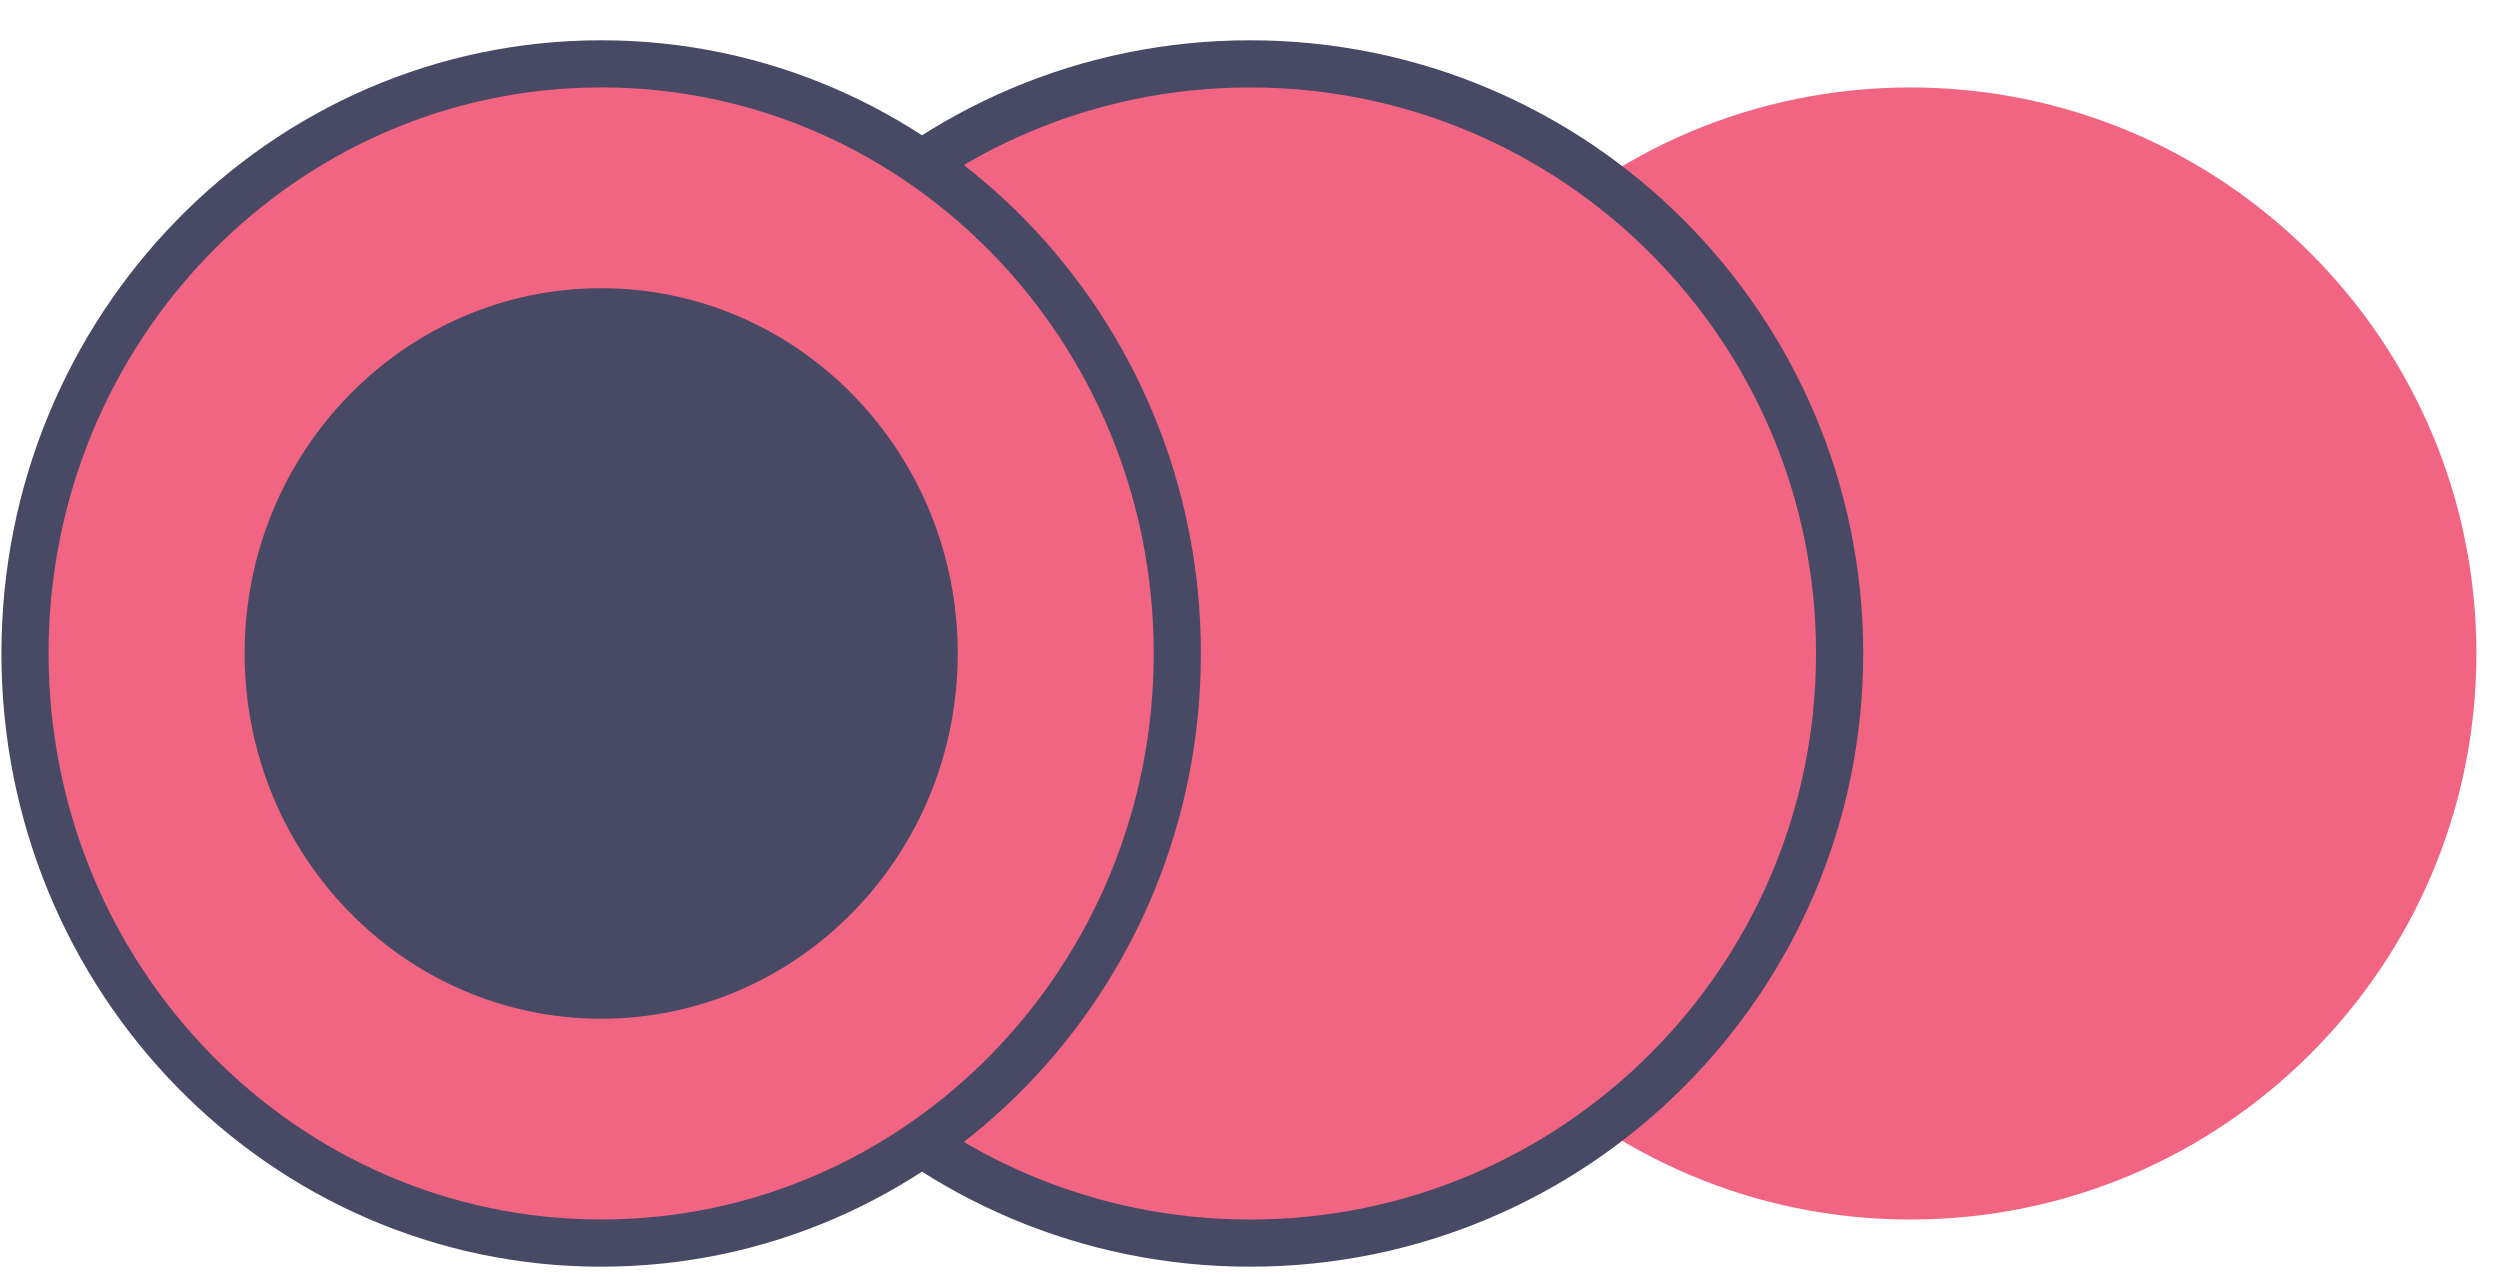
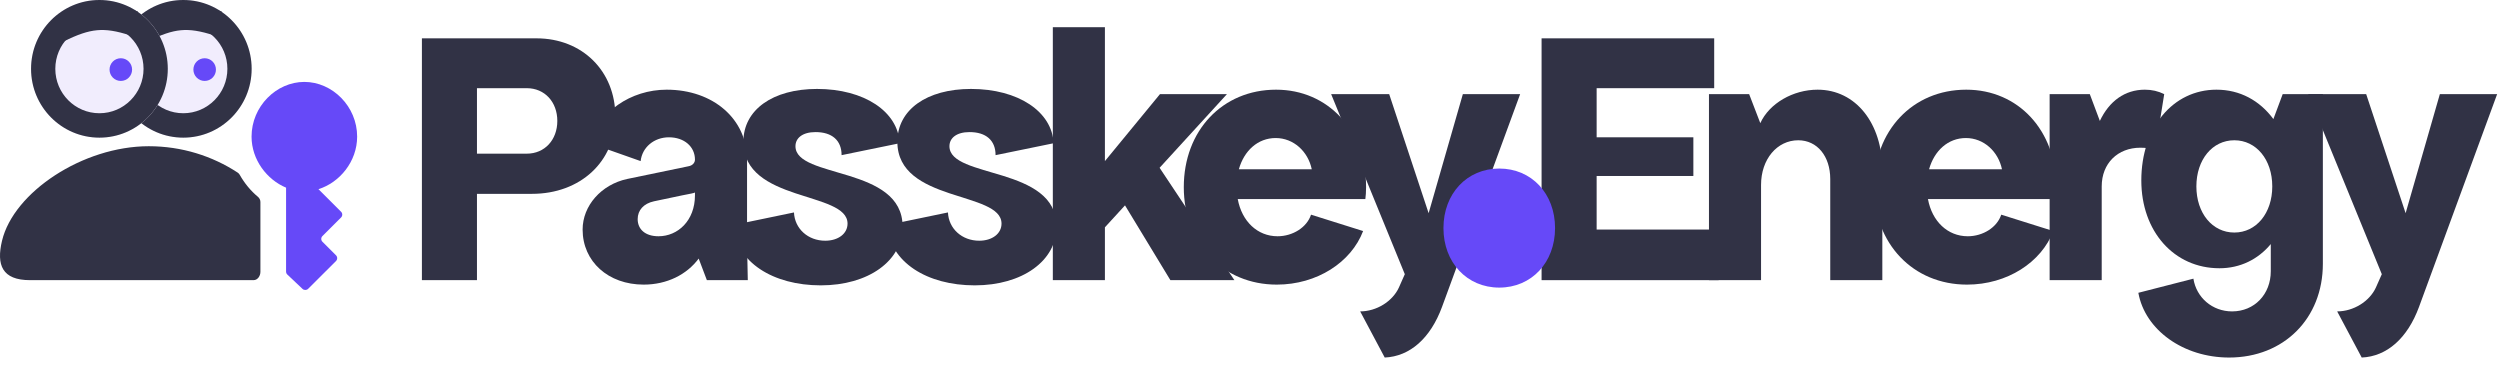
- <svg xmlns="http://www.w3.org/2000/svg" width="53" height="27" fill="none">
-   <path fill="#F16583" d="M52.5 13.854c0 6.627-5.373 12-12 12s-12-5.373-12-12c0-6.628 5.373-12 12-12s12 5.372 12 12Z" />
-   <path fill="#F16583" stroke="#484A65" d="M26.5 26.354c6.904 0 12.5-5.597 12.5-12.5 0-6.904-5.596-12.5-12.5-12.5S14 6.95 14 13.854c0 6.903 5.596 12.5 12.5 12.5Z" />
-   <path fill="#484A65" stroke="#484A65" d="M12.745 26.354c6.757 0 12.214-5.608 12.214-12.5 0-6.893-5.457-12.5-12.214-12.5C5.988 1.354.53 6.96.53 13.854c0 6.892 5.458 12.5 12.215 12.5Z" />
-   <path fill="#F16583" fill-rule="evenodd" d="M12.745 21.597c4.174 0 7.559-3.467 7.559-7.744 0-4.276-3.385-7.743-7.56-7.743-4.174 0-7.558 3.467-7.558 7.744 0 4.276 3.384 7.743 7.559 7.743Zm0 4.256c6.47 0 11.714-5.372 11.714-12 0-6.627-5.245-12-11.714-12-6.47 0-11.715 5.373-11.715 12 0 6.628 5.245 12 11.715 12Z" clip-rule="evenodd" />
+ <svg xmlns="http://www.w3.org/2000/svg" width="336" height="49" viewBox="0 0 336 49" fill="none">
+   <path d="M33.821 9.25C33.821 14.359 29.707 18.5 24.632 18.5C19.557 18.5 15.443 14.359 15.443 9.25C15.443 4.141 19.557 0 24.632 0C29.707 0 33.821 4.141 33.821 9.25Z" fill="#F1EDFD" />
+   <path fill-rule="evenodd" clip-rule="evenodd" d="M24.632 15.219C27.907 15.219 30.561 12.546 30.561 9.25C30.561 5.954 27.907 3.281 24.632 3.281C21.357 3.281 18.703 5.954 18.703 9.25C18.703 12.546 21.357 15.219 24.632 15.219ZM24.632 18.5C29.707 18.5 33.821 14.359 33.821 9.25C33.821 4.141 29.707 0 24.632 0C19.557 0 15.443 4.141 15.443 9.25C15.443 14.359 19.557 18.5 24.632 18.5Z" fill="#313245" />
+   <ellipse cx="27.507" cy="9.353" rx="1.516" ry="1.526" fill="#6649F8" />
+   <path fill-rule="evenodd" clip-rule="evenodd" d="M24.316 4.063C23.052 4.18 21.718 4.632 19.819 5.571L18.363 2.55C20.407 1.54 22.163 0.886 24.015 0.715C25.88 0.543 27.69 0.873 29.826 1.57L28.809 4.77C26.899 4.147 25.567 3.948 24.316 4.063Z" fill="#313245" />
+   <path fill-rule="evenodd" clip-rule="evenodd" d="M42.8 25.425C45.645 24.54 48 21.712 48 18.36C48 14.3 44.672 11.009 40.904 11.009C37.136 11.009 33.809 14.3 33.809 18.36C33.809 21.488 35.894 24.159 38.448 25.221V36.505C38.448 36.654 38.51 36.797 38.618 36.9L40.655 38.825C40.87 39.028 41.207 39.023 41.416 38.815L45.158 35.082C45.371 34.869 45.371 34.525 45.158 34.312L43.337 32.495C43.124 32.283 43.124 31.938 43.337 31.725L45.84 29.228C46.053 29.015 46.053 28.671 45.84 28.458L42.8 25.425Z" fill="#6649F8" />
+   <path d="M35 36.509C35.011 37.083 34.624 37.653 34.078 37.653H4.043C0.27 37.653 -0.502 35.605 0.27 32.367C1.825 25.84 11.125 19.652 19.992 19.652C24.421 19.652 28.537 20.961 31.951 23.203C32.062 23.276 32.153 23.378 32.22 23.496C32.863 24.636 33.693 25.643 34.673 26.459C34.874 26.627 34.999 26.879 34.999 27.149V36.426C34.999 36.454 34.999 36.481 35 36.509Z" fill="#313245" />
+   <path d="M22.552 9.25C22.552 14.359 18.438 18.5 13.363 18.5C8.288 18.5 4.174 14.359 4.174 9.25C4.174 4.141 8.288 0 13.363 0C18.438 0 22.552 4.141 22.552 9.25Z" fill="#F1EDFD" />
+   <path fill-rule="evenodd" clip-rule="evenodd" d="M13.363 15.219C16.637 15.219 19.292 12.546 19.292 9.25C19.292 5.954 16.637 3.281 13.363 3.281C10.088 3.281 7.434 5.954 7.434 9.25C7.434 12.546 10.088 15.219 13.363 15.219ZM13.363 18.5C18.438 18.5 22.552 14.359 22.552 9.25C22.552 4.141 18.438 0 13.363 0C8.288 0 4.174 4.141 4.174 9.25C4.174 14.359 8.288 18.5 13.363 18.5Z" fill="#313245" />
+   <ellipse cx="16.238" cy="9.353" rx="1.516" ry="1.526" fill="#6649F8" />
+   <path fill-rule="evenodd" clip-rule="evenodd" d="M13.047 4.063C11.783 4.18 10.449 4.632 8.55 5.571L7.094 2.55C9.138 1.54 10.894 0.886 12.746 0.715C14.611 0.543 16.421 0.873 18.557 1.57L17.54 4.77C15.63 4.147 14.298 3.948 13.047 4.063Z" fill="#313245" />
+   <path d="M56.704 37.653V5.153H72.104C78.254 5.153 82.704 9.553 82.704 15.652C82.704 21.703 78.004 26.052 71.504 26.052H64.104V37.653H56.704ZM64.104 20.652H70.804C73.204 20.652 74.904 18.802 74.904 16.253C74.904 13.703 73.204 11.852 70.804 11.852H64.104V20.652Z" fill="#313245" />
+   <path d="M93.403 25.852C93.403 25.953 92.653 26.052 91.703 26.253L87.903 27.052C86.503 27.352 85.703 28.253 85.703 29.453C85.703 30.802 86.703 31.753 88.503 31.753C91.103 31.753 93.403 29.652 93.403 26.253V25.852ZM78.303 30.852C78.303 27.652 80.803 24.802 84.303 24.052L92.503 22.352C93.103 22.253 93.403 21.852 93.403 21.453C93.403 19.703 91.953 18.453 89.903 18.453C87.903 18.453 86.303 19.802 86.103 21.652L79.303 19.253C80.453 15.053 84.753 12.053 89.603 12.053C95.853 12.053 100.403 16.003 100.403 21.453V32.653L100.503 37.653H95.003L93.903 34.752C92.303 36.903 89.653 38.252 86.503 38.252C81.753 38.252 78.303 35.153 78.303 30.852Z" fill="#313245" />
+   <path d="M106.71 28.552C106.81 30.753 108.61 32.352 110.91 32.352C112.66 32.352 113.91 31.402 113.91 30.052C113.91 25.652 99.91 27.253 99.91 19.052C99.91 14.752 103.86 11.953 109.81 11.953C116.16 11.953 120.71 15.002 120.91 19.253L113.11 20.852C113.11 18.852 111.81 17.753 109.61 17.753C107.86 17.753 106.91 18.552 106.91 19.652C106.91 24.052 121.31 22.253 121.31 30.453C121.31 35.053 116.71 38.352 110.31 38.352C103.91 38.352 98.91 35.252 98.51 30.253L106.71 28.552Z" fill="#313245" />
+   <path d="M127.405 28.552C127.505 30.753 129.305 32.352 131.605 32.352C133.355 32.352 134.605 31.402 134.605 30.052C134.605 25.652 120.605 27.253 120.605 19.052C120.605 14.752 124.555 11.953 130.505 11.953C136.855 11.953 141.405 15.002 141.605 19.253L133.805 20.852C133.805 18.852 132.505 17.753 130.305 17.753C128.555 17.753 127.605 18.552 127.605 19.652C127.605 24.052 142.005 22.253 142.005 30.453C142.005 35.053 137.405 38.352 131.005 38.352C124.605 38.352 119.605 35.252 119.205 30.253L127.405 28.552Z" fill="#313245" />
+   <path d="M141.5 3.653H148.5V21.652L155.9 12.652H164.9L155.85 22.552L165.9 37.653H157.3L151.2 27.602L148.5 30.552V37.653H141.5V3.653Z" fill="#313245" />
+   <path d="M171.602 38.252C164.352 38.252 159.102 32.752 159.102 25.152C159.102 17.552 164.302 12.053 171.502 12.053C178.502 12.053 183.602 17.552 183.602 25.152C183.602 25.852 183.552 26.352 183.502 26.753H166.352C166.902 29.753 169.002 31.753 171.702 31.753C173.752 31.753 175.652 30.552 176.202 28.852L183.202 31.052C181.602 35.252 177.002 38.252 171.602 38.252ZM166.502 22.753H176.302C175.802 20.352 173.852 18.552 171.452 18.552C169.052 18.552 167.202 20.253 166.502 22.753Z" fill="#313245" />
+   <path d="M178.907 12.652H186.707L192.007 28.652L196.607 12.652H204.307L193.807 41.252C192.257 45.453 189.507 47.903 186.107 48.053L182.807 41.852C185.007 41.852 187.157 40.502 188.007 38.653L188.807 36.852L178.907 12.652Z" fill="#313245" />
+   <path d="M207.188 37.653V5.153H230.388V11.852H214.588V18.453H227.588V23.652H214.588V30.852H230.988V37.653H207.188Z" fill="#313245" />
+   <path d="M245.985 24.052C245.985 21.003 244.235 18.852 241.685 18.852C238.835 18.852 236.685 21.402 236.685 24.852V37.653H229.685V12.652H235.085L236.585 16.552C237.785 13.902 240.985 12.053 244.285 12.053C249.435 12.053 252.985 16.602 252.985 22.852V37.653H245.985V24.052Z" fill="#313245" />
+   <path d="M264.366 38.252C257.116 38.252 251.866 32.752 251.866 25.152C251.866 17.552 257.066 12.053 264.266 12.053C271.266 12.053 276.366 17.552 276.366 25.152C276.366 25.852 276.316 26.352 276.266 26.753H259.116C259.666 29.753 261.766 31.753 264.466 31.753C266.516 31.753 268.416 30.552 268.966 28.852L275.966 31.052C274.366 35.252 269.766 38.252 264.366 38.252ZM259.266 22.753H269.066C268.566 20.352 266.616 18.552 264.216 18.552C261.816 18.552 259.966 20.253 259.266 22.753Z" fill="#313245" />
+   <path d="M275.47 37.653V12.652H280.87L282.22 16.253C283.47 13.602 285.57 12.053 288.27 12.053C289.22 12.053 290.07 12.252 290.87 12.652L289.67 20.152C289.22 19.953 288.42 19.852 287.67 19.852C284.62 19.852 282.47 21.953 282.47 25.052V37.653H275.47Z" fill="#313245" />
+   <path d="M299.593 48.053C293.443 48.053 288.293 44.352 287.393 39.352L294.793 37.453C295.193 40.002 297.343 41.852 299.993 41.852C302.993 41.852 305.193 39.553 305.193 36.453V32.803C303.493 34.852 301.093 36.053 298.293 36.053C292.193 36.053 287.793 31.102 287.793 24.253C287.793 17.152 292.043 12.053 297.893 12.053C301.043 12.053 303.693 13.502 305.543 16.003L306.793 12.652H312.193V35.453C312.193 42.803 306.943 48.053 299.593 48.053ZM295.193 25.052C295.193 28.652 297.343 31.253 300.293 31.253C303.243 31.253 305.393 28.652 305.393 25.052C305.393 21.453 303.243 18.852 300.293 18.852C297.343 18.852 295.193 21.453 295.193 25.052Z" fill="#313245" />
+   <path d="M310.215 12.652H318.015L323.315 28.652L327.915 12.652H335.615L325.115 41.252C323.565 45.453 320.815 47.903 317.415 48.053L314.115 41.852C316.315 41.852 318.465 40.502 319.315 38.653L320.115 36.852L310.215 12.652Z" fill="#313245" />
+   <path d="M201.5 38.653C197.153 38.653 194 35.275 194 30.652C194 26.03 197.153 22.652 201.5 22.652C205.847 22.652 209 26.03 209 30.652C209 35.275 205.847 38.653 201.5 38.653Z" fill="#6649F8" />
</svg>
